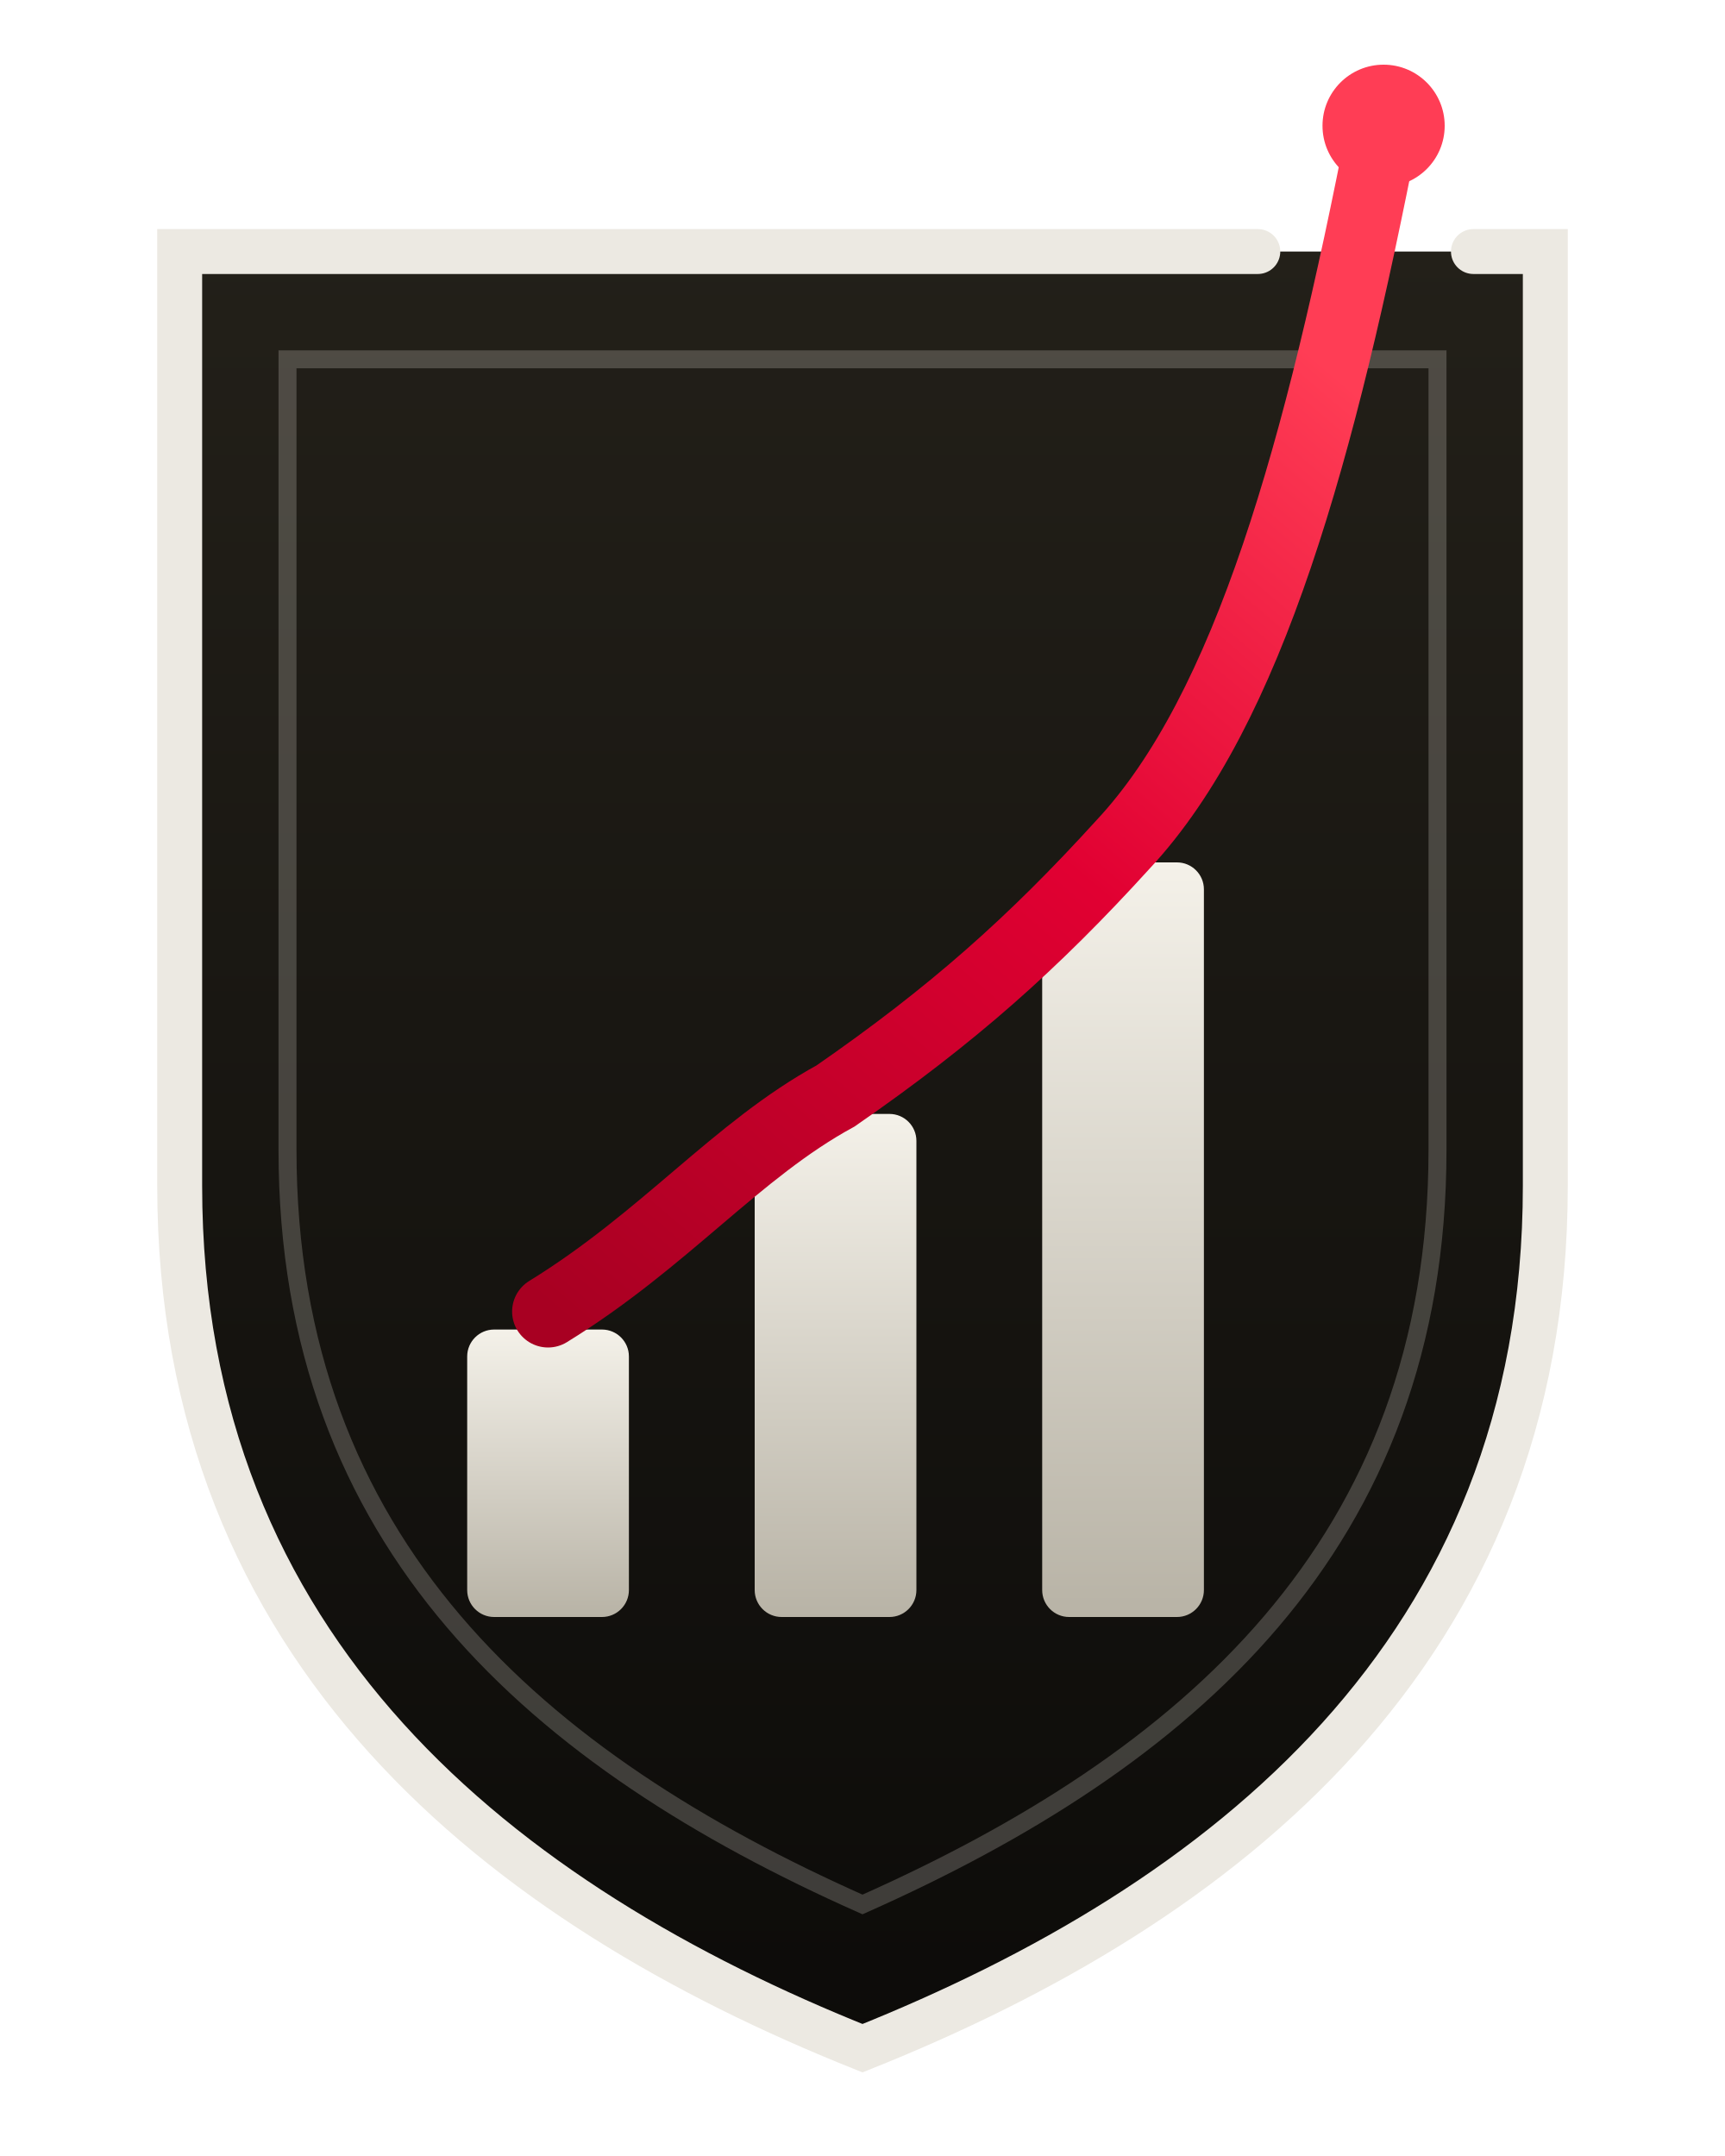
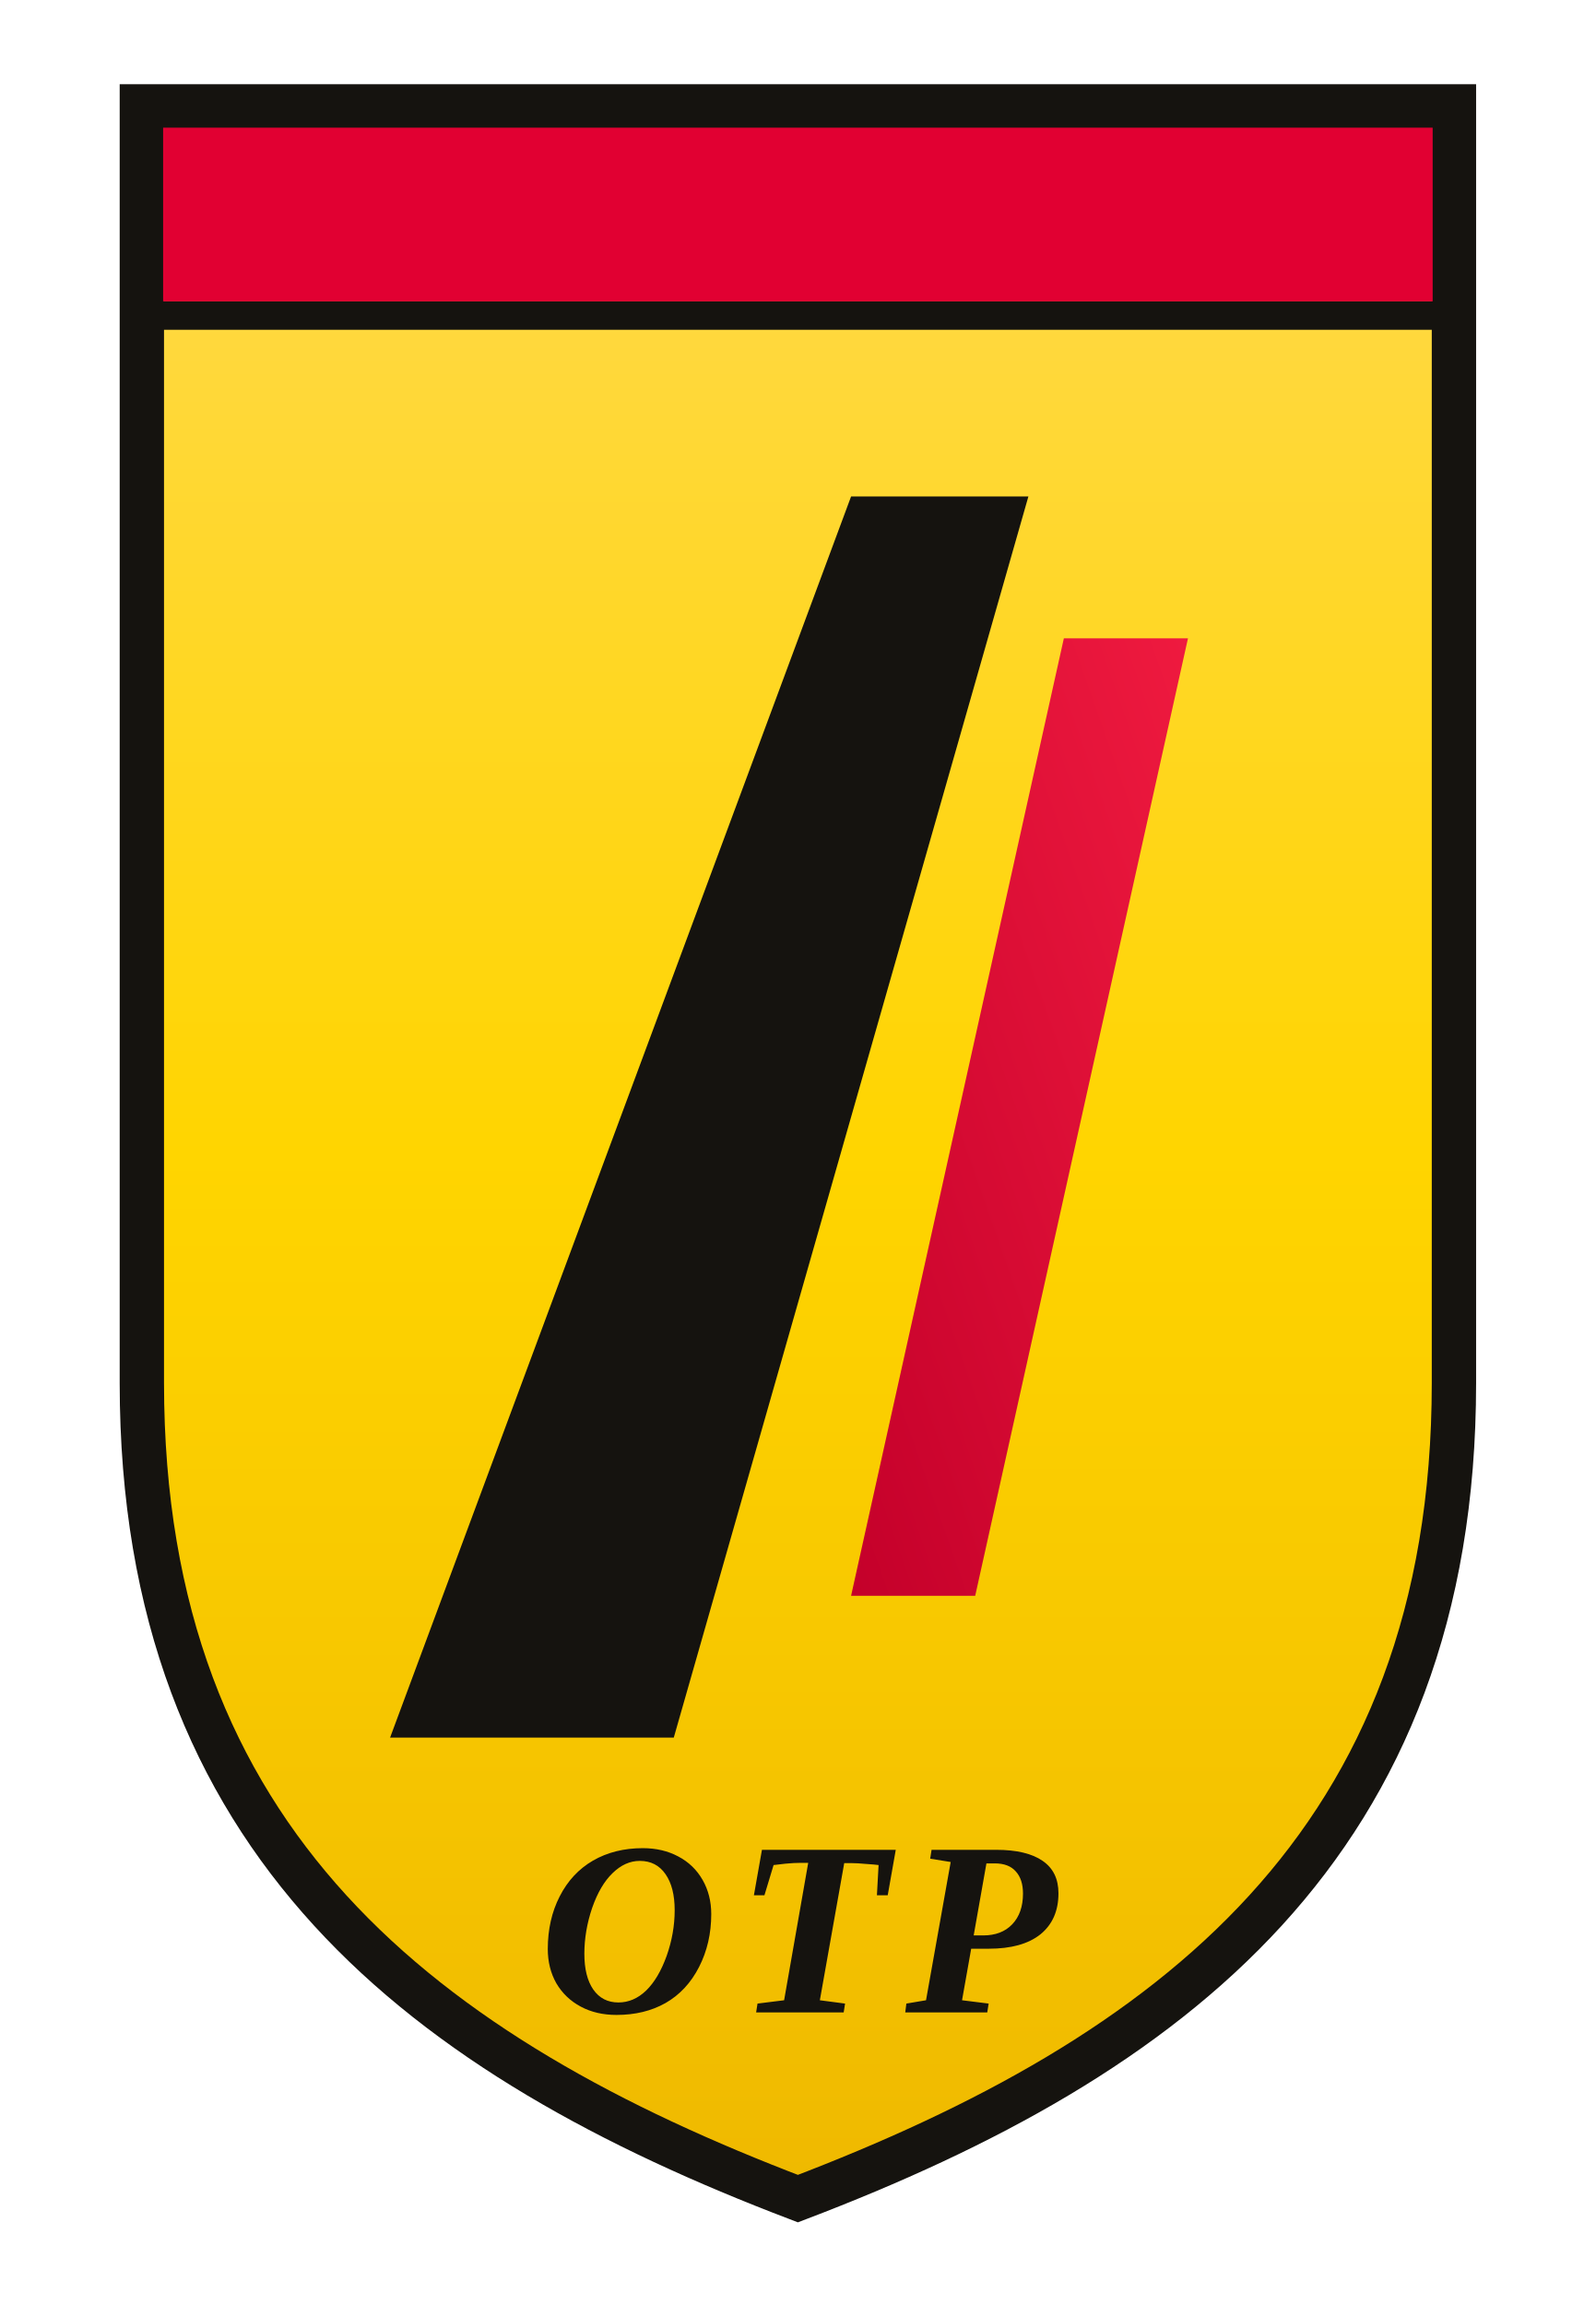
- <svg xmlns="http://www.w3.org/2000/svg" viewBox="0 0 96 120" role="img" aria-label="The Off-Track Playbook crest: a racing shield with an ascending trajectory breaking out through its top edge">
+ <svg xmlns="http://www.w3.org/2000/svg" viewBox="0 0 90 130" role="img" aria-label="The Off-Track Playbook crest: a yellow racing shield with italic speed blades and OTP monogram">
  <defs>
-     <linearGradient id="otp-shield" x1="0" y1="0" x2="0" y2="1">
-       <stop offset="0" stop-color="#232019" />
-       <stop offset="1" stop-color="#0c0b09" />
+     <linearGradient id="otp-field" x1="0" y1="0" x2="0" y2="1">
+       <stop offset="0" stop-color="#ffd94d" />
+       <stop offset="0.5" stop-color="#ffd500" />
+       <stop offset="1" stop-color="#efb900" />
    </linearGradient>
-     <linearGradient id="otp-line" x1="0" y1="1" x2="0.6" y2="0">
-       <stop offset="0" stop-color="#a80022" />
-       <stop offset="0.55" stop-color="#e10032" />
-       <stop offset="1" stop-color="#ff3d55" />
-     </linearGradient>
-     <linearGradient id="otp-bar" x1="0" y1="0" x2="0" y2="1">
-       <stop offset="0" stop-color="#f4f1e9" />
-       <stop offset="1" stop-color="#b8b3a6" />
+     <linearGradient id="otp-blade" x1="0" y1="1" x2="1" y2="0">
+       <stop offset="0" stop-color="#c4002a" />
+       <stop offset="1" stop-color="#ef1a3f" />
    </linearGradient>
  </defs>
-   <path d="M 10 14 L 86 14 L 86 66 C 86 92 68 106 48 114 C 28 106 10 92 10 66 Z" fill="url(#otp-shield)" />
-   <path class="crest-shield" d="M 82 14 L 86 14 L 86 66 C 86 92 68 106 48 114 C 28 106 10 92 10 66 L 10 14 L 70 14" fill="none" stroke="#ece9e2" stroke-width="2.5" stroke-linecap="round" />
-   <path d="M 16 20 L 80 20 L 80 64 C 80 86 66 98 48 106 C 30 98 16 86 16 64 Z" fill="none" stroke="#ece9e2" stroke-opacity="0.22" stroke-width="1" />
-   <rect class="crest-bar" x="26" y="74" width="9" height="16" rx="1.5" fill="url(#otp-bar)" />
-   <rect class="crest-bar" x="42" y="62" width="9" height="28" rx="1.5" fill="url(#otp-bar)" />
-   <rect class="crest-bar" x="58" y="48" width="9" height="42" rx="1.5" fill="url(#otp-bar)" />
-   <path class="crest-line" d="M 30.5 73 C 37 69, 41 64, 46.5 61 C 53 56.5, 57.5 52.5, 62.5 47 C 69.5 39.5, 73.5 25, 77 7" fill="none" stroke="url(#otp-line)" stroke-width="4" stroke-linecap="round" />
-   <circle class="crest-dot" cx="77" cy="7" r="3.4" fill="#ff3d55" />
+   <path d="M 8 6 L 82 6 L 82 78 C 82 104 66 116 45 124 C 24 116 8 104 8 78 Z" fill="url(#otp-field)" stroke="#15130f" stroke-width="2.5" />
+   <path class="crest-band" d="M 9.2 7.2 L 80.8 7.2 L 80.8 17 L 9.2 17 Z" fill="#e10032" />
+   <rect x="9.2" y="17" width="71.6" height="1.6" fill="#15130f" />
+   <path class="crest-blade" d="M 22 98 L 48 28 L 58 28 L 38 98 Z" fill="#15130f" />
+   <path class="crest-blade" d="M 48 90 L 60 36 L 67 36 L 55 90 Z" fill="url(#otp-blade)" />
+   <text class="crest-text" x="45" y="113.5" text-anchor="middle" font-family="Fraunces, Georgia, 'Times New Roman', serif" font-style="italic" font-weight="650" font-size="14" letter-spacing="1" fill="#15130f">OTP</text>
</svg>
